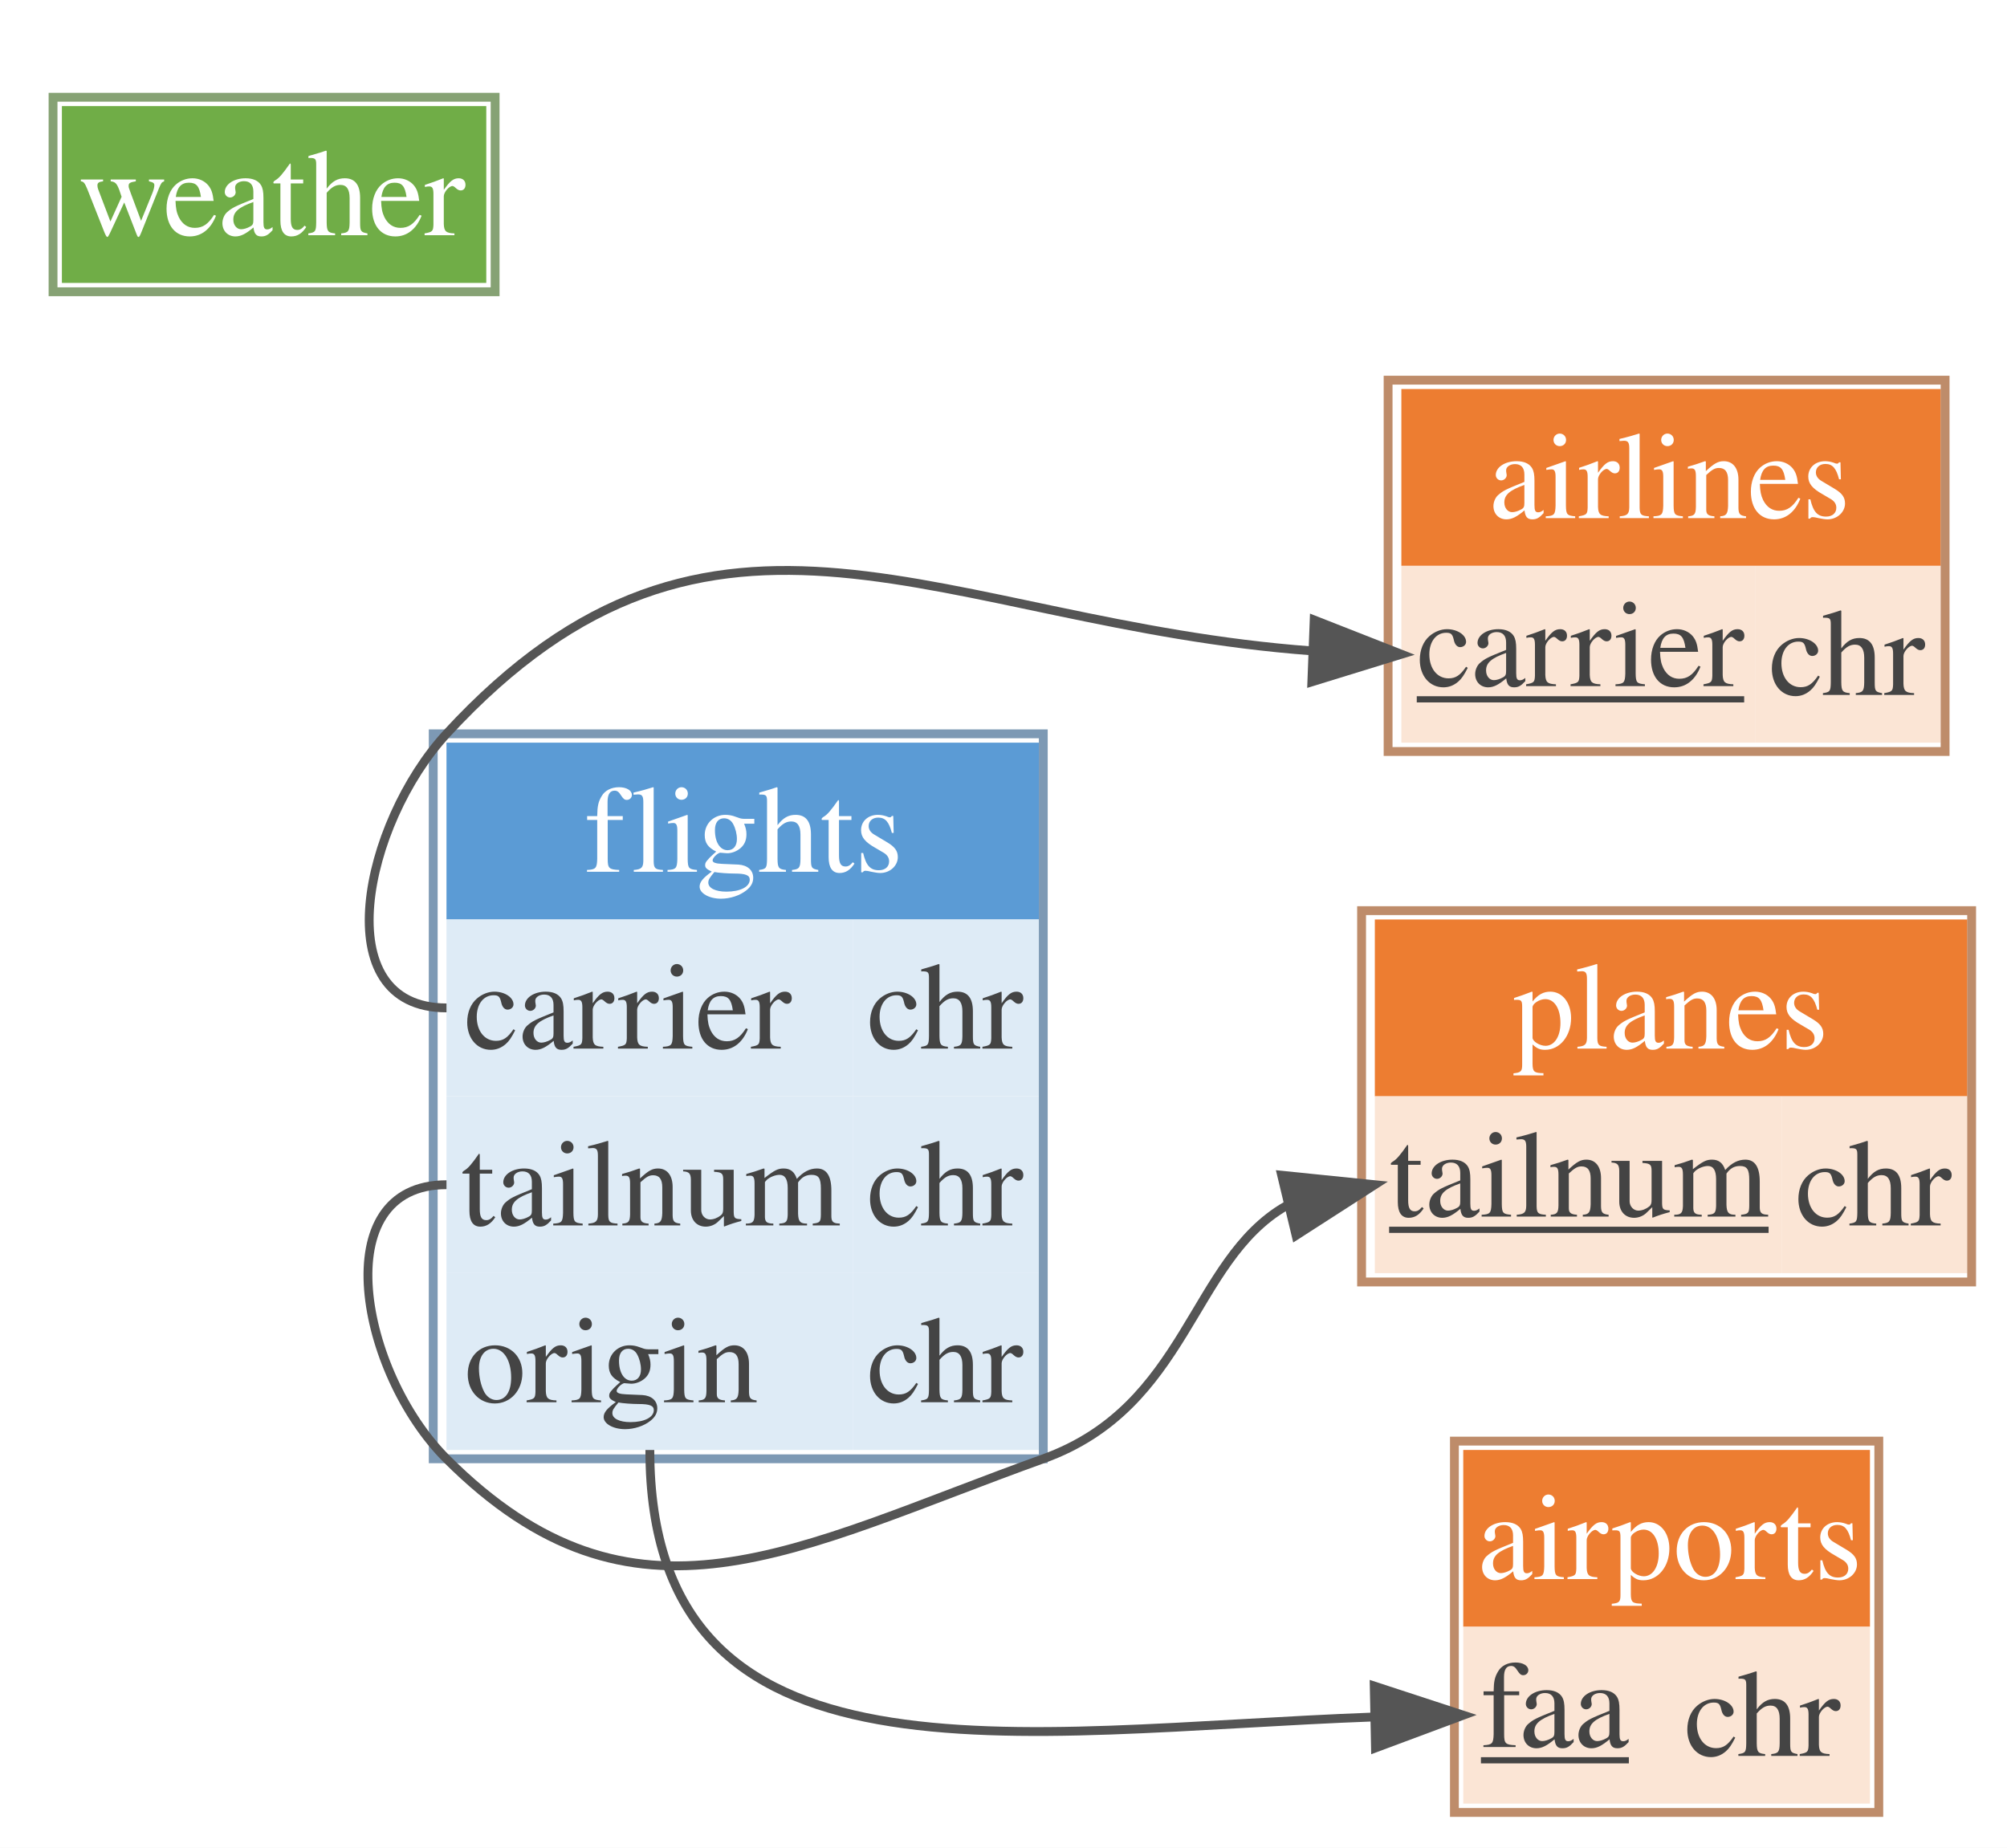
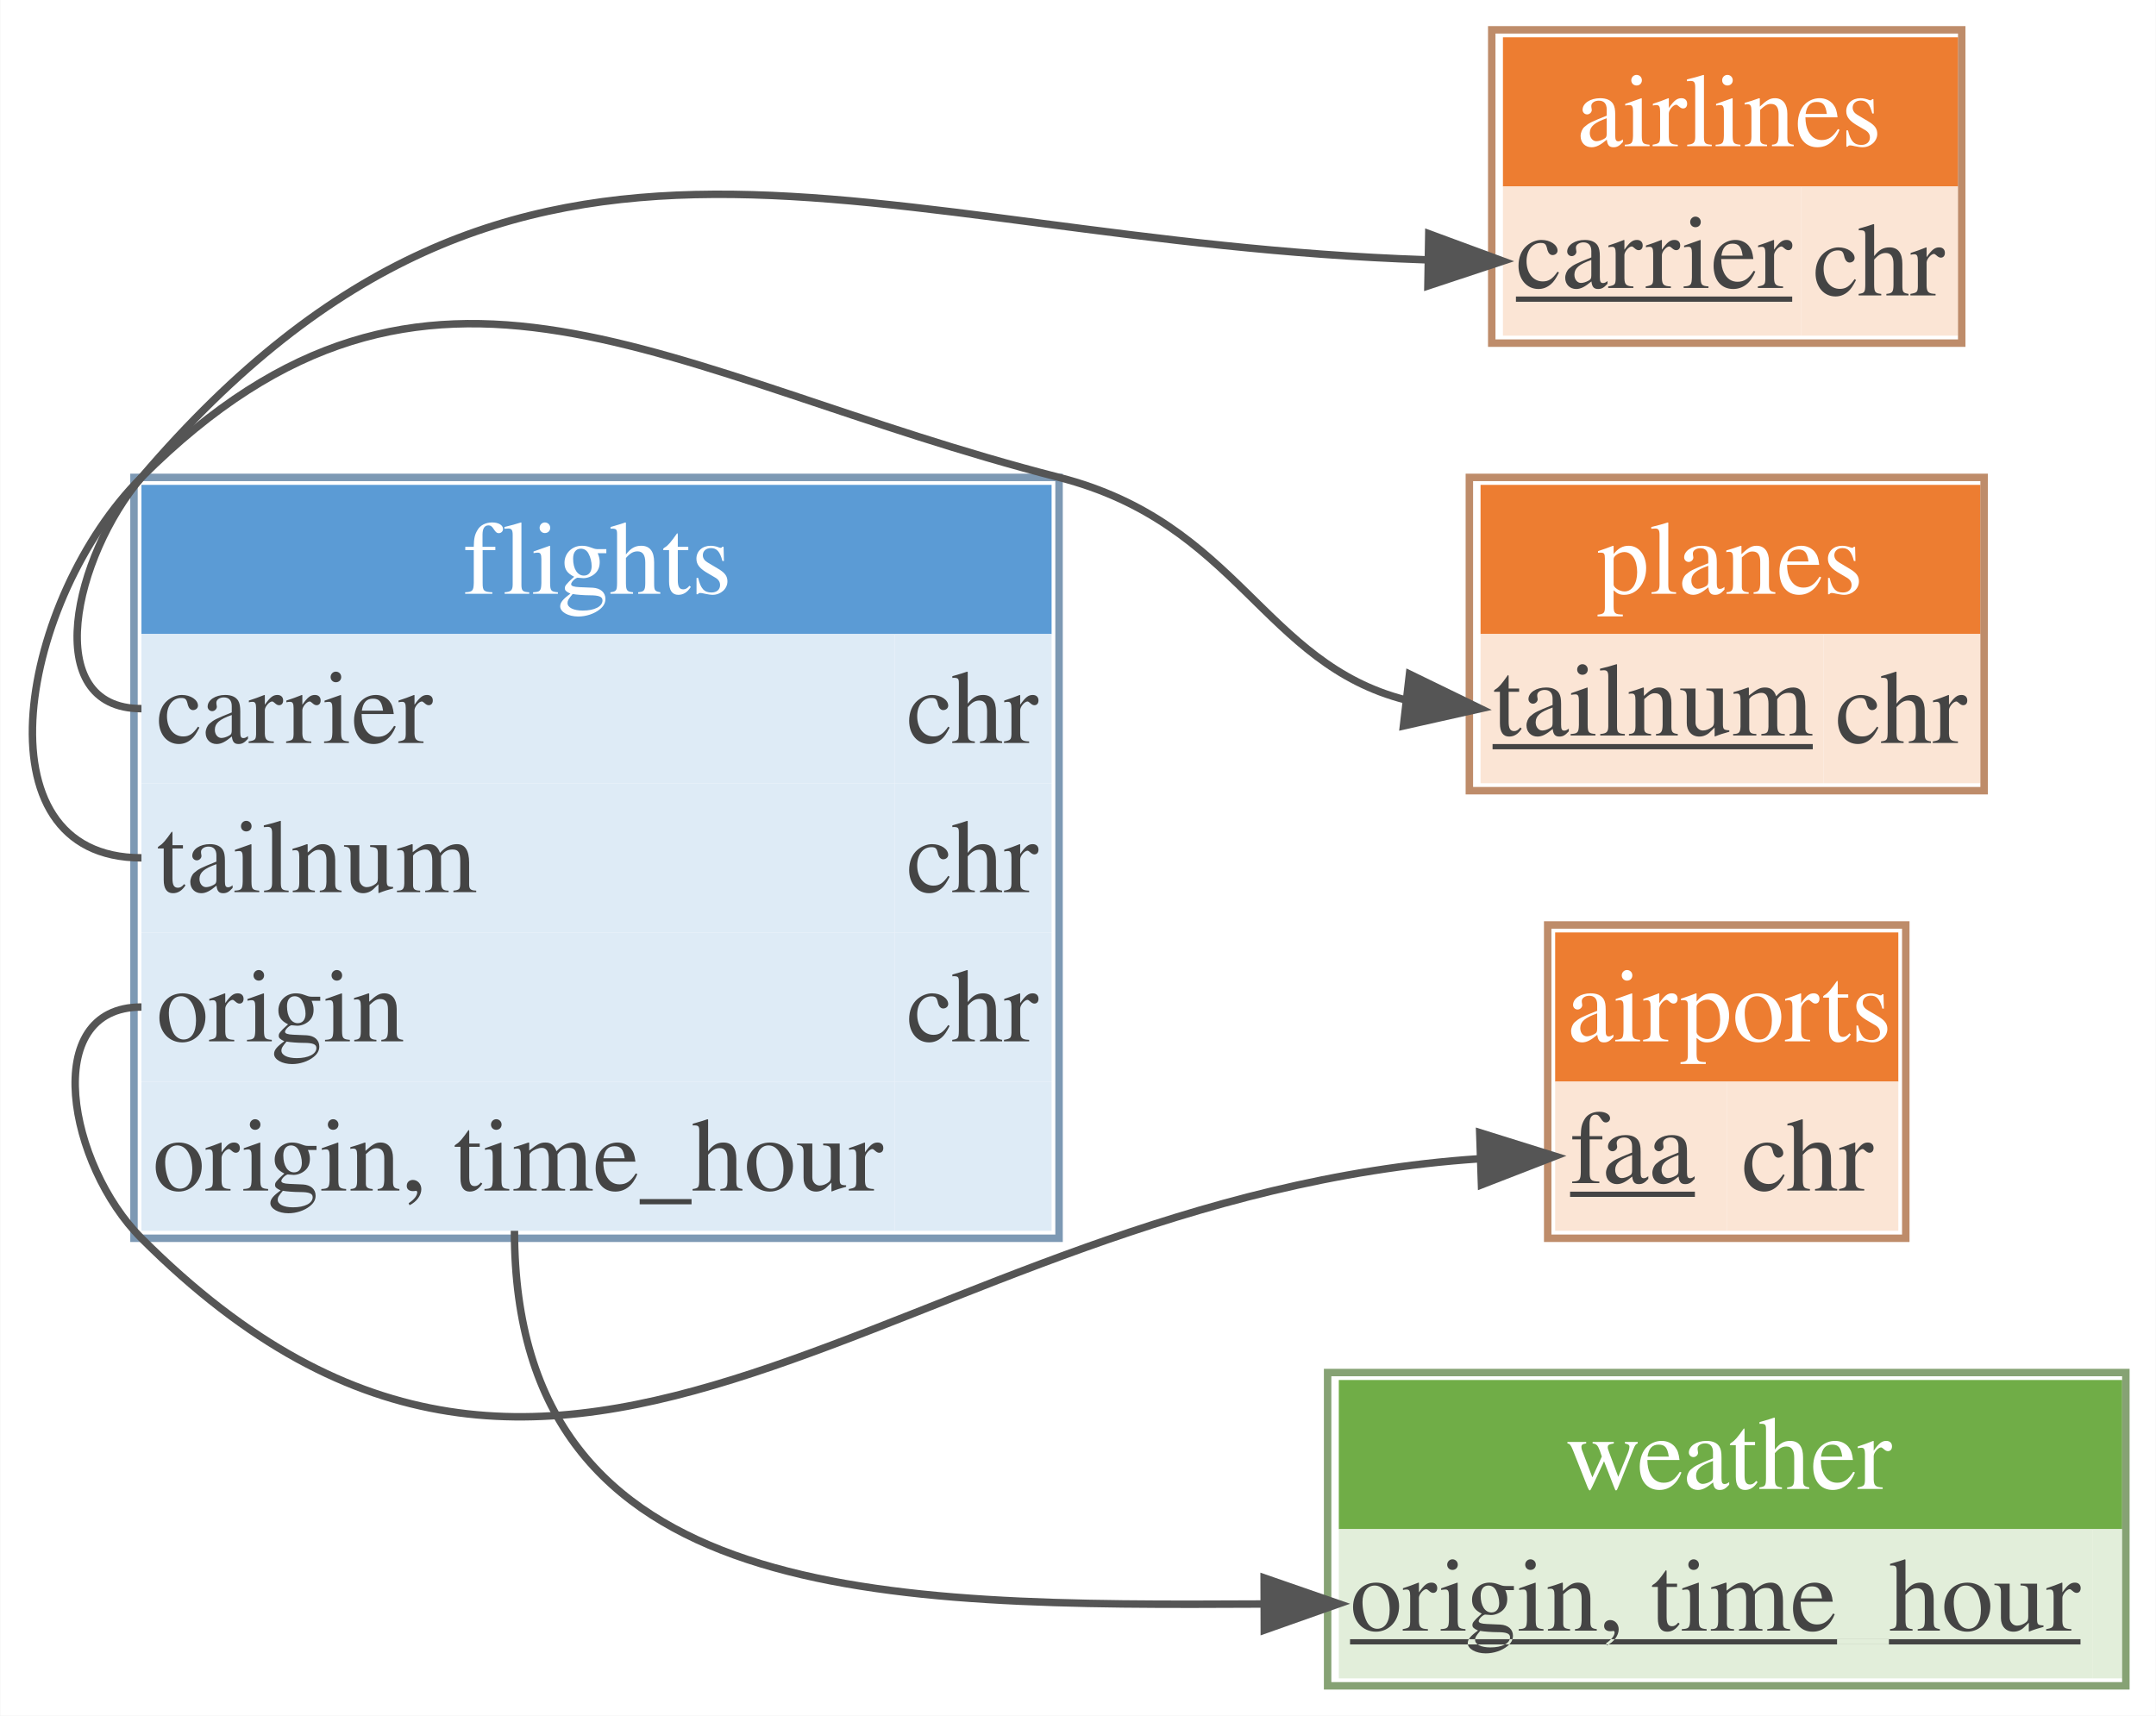
- <svg xmlns="http://www.w3.org/2000/svg" xmlns:xlink="http://www.w3.org/1999/xlink" width="227pt" height="209pt" viewBox="0.00 0.00 227.00 209.00">
-   <g id="graph0" class="graph" transform="scale(1 1) rotate(0) translate(4 205)">
+ <svg xmlns="http://www.w3.org/2000/svg" xmlns:xlink="http://www.w3.org/1999/xlink" width="289pt" height="230pt" viewBox="0.00 0.00 288.93 230.00">
+   <g id="graph0" class="graph" transform="scale(1 1) rotate(0) translate(4 226)">
    <g id="a_graph0">
      <a xlink:title="Data Model">
-         <polygon fill="#ffffff" stroke="transparent" points="-4,4 -4,-205 223,-205 223,4 -4,4" />
+         <polygon fill="#ffffff" stroke="transparent" points="-4,4 -4,-226 284.925,-226 284.925,4 -4,4" />
      </a>
    </g>
    <g id="node1" class="node">
-       <polygon fill="#ed7d31" stroke="transparent" points="154.5,-141 154.5,-161 215.5,-161 215.5,-141 154.5,-141" />
-       <text text-anchor="start" x="164.397" y="-146.4" font-family="Times,serif" font-size="14.00" fill="#ffffff">airlines</text>
-       <polygon fill="#fbe5d5" stroke="transparent" points="154.5,-121 154.5,-141 194.5,-141 194.5,-121 154.5,-121" />
-       <text text-anchor="start" x="156.242" y="-127.4" font-family="Times,serif" text-decoration="underline" font-size="14.00" fill="#444444">carrier</text>
-       <polygon fill="#fbe5d5" stroke="transparent" points="194.5,-121 194.5,-141 215.5,-141 215.5,-121 194.5,-121" />
-       <text text-anchor="start" x="196.062" y="-126.4" font-family="Times,serif" font-size="14.00" fill="#444444">chr</text>
-       <polygon fill="none" stroke="#9e5320" stroke-opacity="0.667" points="153,-120 153,-162 216,-162 216,-120 153,-120" />
+       <polygon fill="#ed7d31" stroke="transparent" points="197.425,-201 197.425,-221 258.425,-221 258.425,-201 197.425,-201" />
+       <text text-anchor="start" x="207.322" y="-206.4" font-family="Times,serif" font-size="14.00" fill="#ffffff">airlines</text>
+       <polygon fill="#fbe5d5" stroke="transparent" points="197.425,-181 197.425,-201 237.425,-201 237.425,-181 197.425,-181" />
+       <text text-anchor="start" x="199.167" y="-187.4" font-family="Times,serif" text-decoration="underline" font-size="14.00" fill="#444444">carrier</text>
+       <polygon fill="#fbe5d5" stroke="transparent" points="237.425,-181 237.425,-201 258.425,-201 258.425,-181 237.425,-181" />
+       <text text-anchor="start" x="238.988" y="-186.4" font-family="Times,serif" font-size="14.00" fill="#444444">chr</text>
+       <polygon fill="none" stroke="#9e5320" stroke-opacity="0.667" points="195.925,-180 195.925,-222 258.925,-222 258.925,-180 195.925,-180" />
    </g>
    <g id="node2" class="node">
-       <polygon fill="#ed7d31" stroke="transparent" points="161.5,-21 161.5,-41 207.5,-41 207.5,-21 161.5,-21" />
-       <text text-anchor="start" x="163.119" y="-26.4" font-family="Times,serif" font-size="14.00" fill="#ffffff">airports</text>
-       <polygon fill="#fbe5d5" stroke="transparent" points="161.5,-1 161.5,-21 184.5,-21 184.5,-1 161.5,-1" />
-       <text text-anchor="start" x="163.5" y="-7.4" font-family="Times,serif" text-decoration="underline" font-size="14.00" fill="#444444">faa</text>
-       <polygon fill="#fbe5d5" stroke="transparent" points="184.5,-1 184.5,-21 207.5,-21 207.5,-1 184.5,-1" />
-       <text text-anchor="start" x="186.5" y="-6.4" font-family="Times,serif" font-size="14.00" fill="#444444">chr</text>
-       <polygon fill="none" stroke="#9e5320" stroke-opacity="0.667" points="160.5,0 160.5,-42 208.5,-42 208.5,0 160.5,0" />
+       <polygon fill="#ed7d31" stroke="transparent" points="204.425,-81 204.425,-101 250.425,-101 250.425,-81 204.425,-81" />
+       <text text-anchor="start" x="206.044" y="-86.4" font-family="Times,serif" font-size="14.00" fill="#ffffff">airports</text>
+       <polygon fill="#fbe5d5" stroke="transparent" points="204.425,-61 204.425,-81 227.425,-81 227.425,-61 204.425,-61" />
+       <text text-anchor="start" x="206.425" y="-67.4" font-family="Times,serif" text-decoration="underline" font-size="14.00" fill="#444444">faa</text>
+       <polygon fill="#fbe5d5" stroke="transparent" points="227.425,-61 227.425,-81 250.425,-81 250.425,-61 227.425,-61" />
+       <text text-anchor="start" x="229.425" y="-66.4" font-family="Times,serif" font-size="14.00" fill="#444444">chr</text>
+       <polygon fill="none" stroke="#9e5320" stroke-opacity="0.667" points="203.425,-60 203.425,-102 251.425,-102 251.425,-60 203.425,-60" />
    </g>
    <g id="node3" class="node">
-       <polygon fill="#5b9bd5" stroke="transparent" points="46.5,-101 46.5,-121 113.5,-121 113.5,-101 46.5,-101" />
-       <text text-anchor="start" x="62.111" y="-106.4" font-family="Times,serif" font-size="14.00" fill="#ffffff">flights</text>
-       <polygon fill="#deebf6" stroke="transparent" points="46.5,-81 46.5,-101 92.5,-101 92.5,-81 46.5,-81" />
-       <text text-anchor="start" x="48.5" y="-86.4" font-family="Times,serif" font-size="14.00" fill="#444444">carrier</text>
-       <polygon fill="#deebf6" stroke="transparent" points="92.5,-81 92.5,-101 113.5,-101 113.5,-81 92.5,-81" />
-       <text text-anchor="start" x="94.062" y="-86.4" font-family="Times,serif" font-size="14.00" fill="#444444">chr</text>
-       <polygon fill="#deebf6" stroke="transparent" points="46.5,-61 46.5,-81 92.5,-81 92.5,-61 46.5,-61" />
-       <text text-anchor="start" x="48.111" y="-66.4" font-family="Times,serif" font-size="14.00" fill="#444444">tailnum</text>
-       <polygon fill="#deebf6" stroke="transparent" points="92.5,-61 92.5,-81 113.5,-81 113.5,-61 92.5,-61" />
-       <text text-anchor="start" x="94.062" y="-66.4" font-family="Times,serif" font-size="14.00" fill="#444444">chr</text>
-       <polygon fill="#deebf6" stroke="transparent" points="46.5,-41 46.5,-61 92.5,-61 92.5,-41 46.5,-41" />
-       <text text-anchor="start" x="48.5" y="-46.4" font-family="Times,serif" font-size="14.00" fill="#444444">origin</text>
-       <polygon fill="#deebf6" stroke="transparent" points="92.5,-41 92.5,-61 113.5,-61 113.5,-41 92.5,-41" />
-       <text text-anchor="start" x="94.062" y="-46.4" font-family="Times,serif" font-size="14.00" fill="#444444">chr</text>
-       <polygon fill="none" stroke="#3c678e" stroke-opacity="0.667" points="45,-40 45,-122 114,-122 114,-40 45,-40" />
+       <polygon fill="#5b9bd5" stroke="transparent" points="14.925,-141 14.925,-161 136.925,-161 136.925,-141 14.925,-141" />
+       <text text-anchor="start" x="58.037" y="-146.4" font-family="Times,serif" font-size="14.00" fill="#ffffff">flights</text>
+       <polygon fill="#deebf6" stroke="transparent" points="14.925,-121 14.925,-141 115.925,-141 115.925,-121 14.925,-121" />
+       <text text-anchor="start" x="16.925" y="-126.4" font-family="Times,serif" font-size="14.00" fill="#444444">carrier</text>
+       <polygon fill="#deebf6" stroke="transparent" points="115.925,-121 115.925,-141 136.925,-141 136.925,-121 115.925,-121" />
+       <text text-anchor="start" x="117.488" y="-126.4" font-family="Times,serif" font-size="14.00" fill="#444444">chr</text>
+       <polygon fill="#deebf6" stroke="transparent" points="14.925,-101 14.925,-121 115.925,-121 115.925,-101 14.925,-101" />
+       <text text-anchor="start" x="16.925" y="-106.4" font-family="Times,serif" font-size="14.00" fill="#444444">tailnum</text>
+       <polygon fill="#deebf6" stroke="transparent" points="115.925,-101 115.925,-121 136.925,-121 136.925,-101 115.925,-101" />
+       <text text-anchor="start" x="117.488" y="-106.4" font-family="Times,serif" font-size="14.00" fill="#444444">chr</text>
+       <polygon fill="#deebf6" stroke="transparent" points="14.925,-81 14.925,-101 115.925,-101 115.925,-81 14.925,-81" />
+       <text text-anchor="start" x="16.925" y="-86.4" font-family="Times,serif" font-size="14.00" fill="#444444">origin</text>
+       <polygon fill="#deebf6" stroke="transparent" points="115.925,-81 115.925,-101 136.925,-101 136.925,-81 115.925,-81" />
+       <text text-anchor="start" x="117.488" y="-86.4" font-family="Times,serif" font-size="14.00" fill="#444444">chr</text>
+       <polygon fill="#deebf6" stroke="transparent" points="14.925,-61 14.925,-81 115.925,-81 115.925,-61 14.925,-61" />
+       <text text-anchor="start" x="16.431" y="-66.4" font-family="Times,serif" font-size="14.00" fill="#444444">origin, time_hour</text>
+       <polygon fill="#deebf6" stroke="transparent" points="115.925,-61 115.925,-81 136.925,-81 136.925,-61 115.925,-61" />
+       <polygon fill="none" stroke="#3c678e" stroke-opacity="0.667" points="13.925,-60 13.925,-162 137.925,-162 137.925,-60 13.925,-60" />
    </g>
    <g id="edge1" class="edge">
-       <path fill="none" stroke="#555555" d="M46.5,-91C32.722,-91 37.171,-111.861 46.5,-122 76.757,-154.883 102.371,-134.499 144.376,-131.381" />
-       <polygon fill="#555555" stroke="#555555" points="144.639,-134.874 154.5,-131 144.375,-127.879 144.639,-134.874" />
+       <path fill="none" stroke="#555555" d="M14.925,-131C1.148,-131 5.98,-151.521 14.925,-162 65.957,-221.781 111.242,-193.699 187.03,-191.175" />
+       <polygon fill="#555555" stroke="#555555" points="187.486,-194.668 197.425,-191 187.368,-187.669 187.486,-194.668" />
    </g>
    <g id="edge2" class="edge">
-       <path fill="none" stroke="#555555" d="M69.5,-41C69.5,-1.352 111.136,-9.309 151.337,-10.795" />
-       <polygon fill="#555555" stroke="#555555" points="151.431,-14.297 161.5,-11 151.573,-7.299 151.431,-14.297" />
+       <path fill="none" stroke="#555555" d="M14.925,-91C1.148,-91 5.183,-69.742 14.925,-60 72.133,-2.792 116.307,-65.423 194.237,-70.657" />
+       <polygon fill="#555555" stroke="#555555" points="194.313,-74.162 204.425,-71 194.549,-67.166 194.313,-74.162" />
    </g>
    <g id="node4" class="node">
-       <polygon fill="#ed7d31" stroke="transparent" points="151.5,-81 151.5,-101 218.5,-101 218.5,-81 151.5,-81" />
-       <text text-anchor="start" x="167.118" y="-86.4" font-family="Times,serif" font-size="14.00" fill="#ffffff">planes</text>
-       <polygon fill="#fbe5d5" stroke="transparent" points="151.5,-61 151.5,-81 197.5,-81 197.5,-61 151.5,-61" />
-       <text text-anchor="start" x="153.112" y="-67.4" font-family="Times,serif" text-decoration="underline" font-size="14.00" fill="#444444">tailnum</text>
-       <polygon fill="#fbe5d5" stroke="transparent" points="197.5,-61 197.5,-81 218.5,-81 218.5,-61 197.5,-61" />
-       <text text-anchor="start" x="199.062" y="-66.4" font-family="Times,serif" font-size="14.00" fill="#444444">chr</text>
-       <polygon fill="none" stroke="#9e5320" stroke-opacity="0.667" points="150,-60 150,-102 219,-102 219,-60 150,-60" />
+       <polygon fill="#ed7d31" stroke="transparent" points="194.425,-141 194.425,-161 261.425,-161 261.425,-141 194.425,-141" />
+       <text text-anchor="start" x="210.043" y="-146.4" font-family="Times,serif" font-size="14.00" fill="#ffffff">planes</text>
+       <polygon fill="#fbe5d5" stroke="transparent" points="194.425,-121 194.425,-141 240.425,-141 240.425,-121 194.425,-121" />
+       <text text-anchor="start" x="196.037" y="-127.4" font-family="Times,serif" text-decoration="underline" font-size="14.00" fill="#444444">tailnum</text>
+       <polygon fill="#fbe5d5" stroke="transparent" points="240.425,-121 240.425,-141 261.425,-141 261.425,-121 240.425,-121" />
+       <text text-anchor="start" x="241.988" y="-126.4" font-family="Times,serif" font-size="14.00" fill="#444444">chr</text>
+       <polygon fill="none" stroke="#9e5320" stroke-opacity="0.667" points="192.925,-120 192.925,-162 261.925,-162 261.925,-120 192.925,-120" />
    </g>
    <g id="edge3" class="edge">
-       <path fill="none" stroke="#555555" d="M46.5,-71C32.722,-71 36.758,-49.742 46.5,-40 67.713,-18.787 85.772,-29.843 114,-40 130.373,-45.891 130.676,-62.374 141.437,-68.588" />
-       <polygon fill="#555555" stroke="#555555" points="140.96,-72.073 151.5,-71 142.591,-65.266 140.96,-72.073" />
+       <path fill="none" stroke="#555555" d="M14.925,-111C-7.741,-111 -1.102,-145.972 14.925,-162 53.581,-200.655 84.971,-175.573 137.925,-162 161.986,-155.833 165.266,-137.049 184.391,-132.169" />
+       <polygon fill="#555555" stroke="#555555" points="184.898,-135.634 194.425,-131 184.088,-128.681 184.898,-135.634" />
    </g>
    <g id="node5" class="node">
-       <polygon fill="#70ad47" stroke="transparent" points="3,-173 3,-193 51,-193 51,-173 3,-173" />
-       <text text-anchor="start" x="4.849" y="-178.4" font-family="Times,serif" font-size="14.00" fill="#ffffff">weather</text>
-       <polygon fill="none" stroke="#4a732f" stroke-opacity="0.667" points="2,-172 2,-194 52,-194 52,-172 2,-172" />
+       <polygon fill="#70ad47" stroke="transparent" points="175.425,-21 175.425,-41 280.425,-41 280.425,-21 175.425,-21" />
+       <text text-anchor="start" x="205.774" y="-26.4" font-family="Times,serif" font-size="14.00" fill="#ffffff">weather</text>
+       <polygon fill="#e2eeda" stroke="transparent" points="175.425,-1 175.425,-21 276.425,-21 276.425,-1 175.425,-1" />
+       <text text-anchor="start" x="176.931" y="-7.4" font-family="Times,serif" text-decoration="underline" font-size="14.00" fill="#444444">origin, time_hour</text>
+       <polygon fill="#e2eeda" stroke="transparent" points="276.425,-1 276.425,-21 280.425,-21 280.425,-1 276.425,-1" />
+       <polygon fill="none" stroke="#4a732f" stroke-opacity="0.667" points="173.925,0 173.925,-42 280.925,-42 280.925,0 173.925,0" />
+     </g>
+     <g id="edge4" class="edge">
+       <path fill="none" stroke="#555555" d="M64.925,-61C64.925,-10.464 114.667,-10.738 165.301,-10.969" />
+       <polygon fill="#555555" stroke="#555555" points="165.415,-14.47 175.425,-11 165.436,-7.47 165.415,-14.47" />
    </g>
  </g>
</svg>
